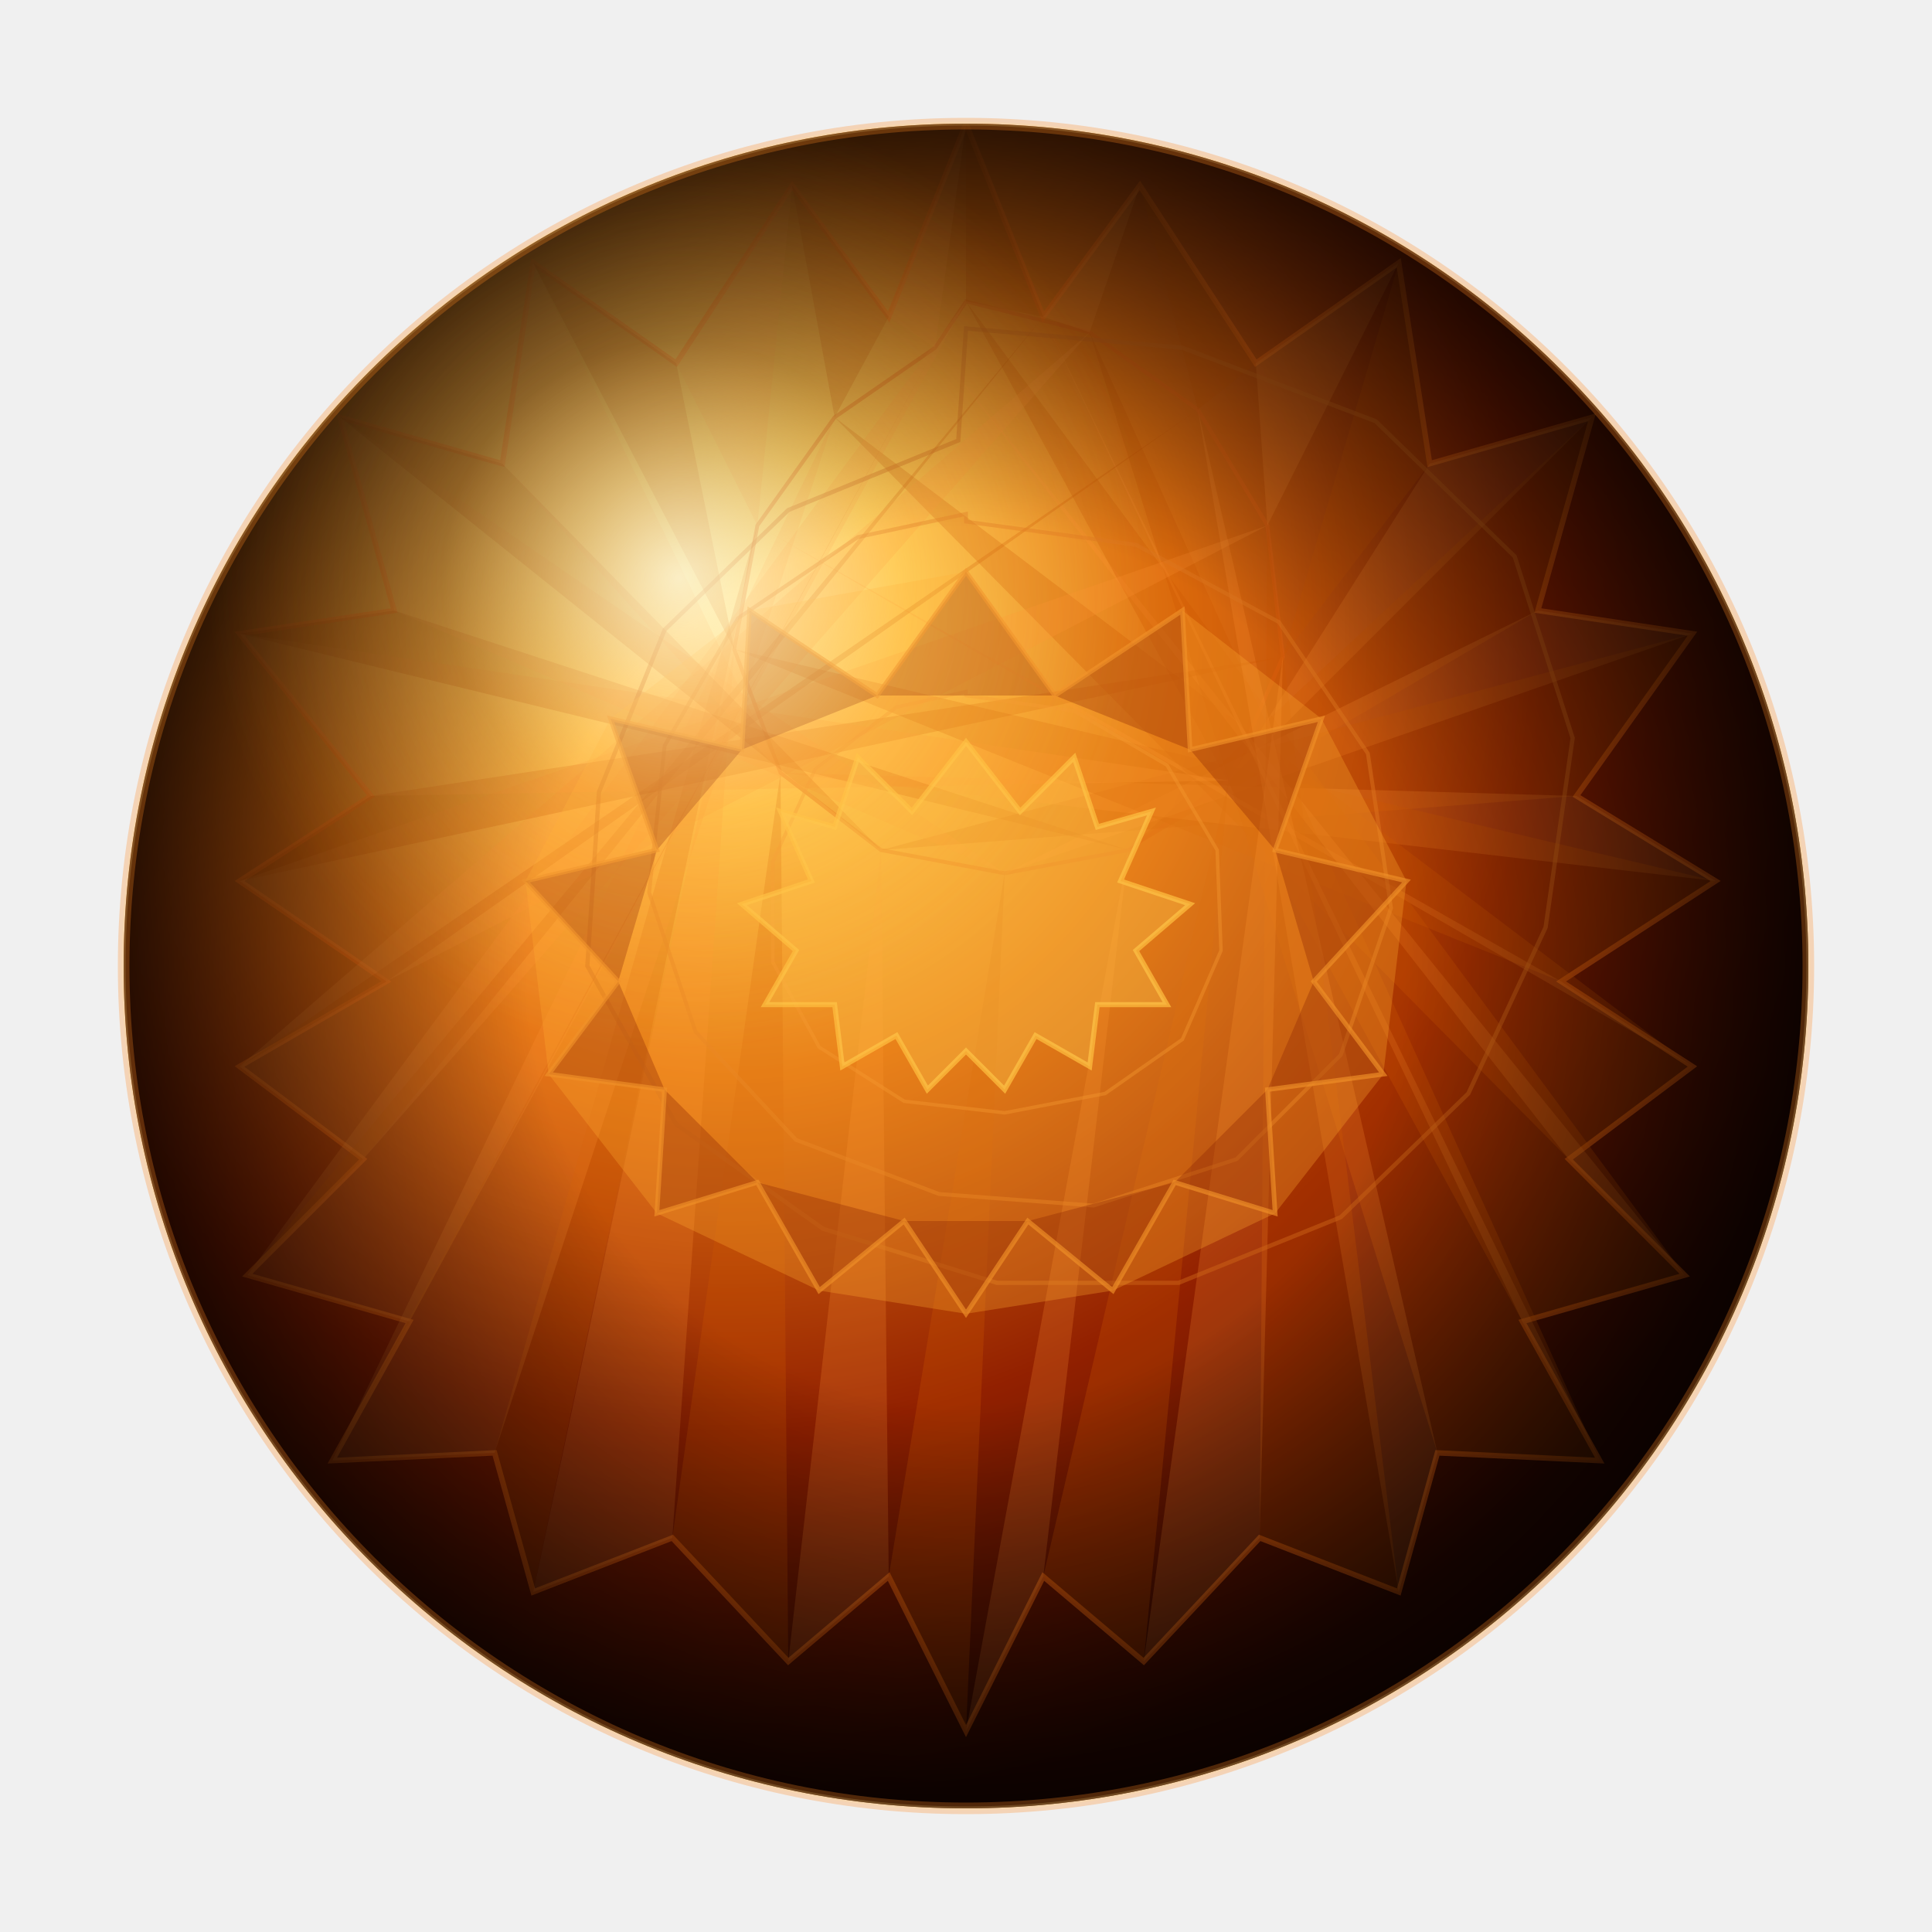
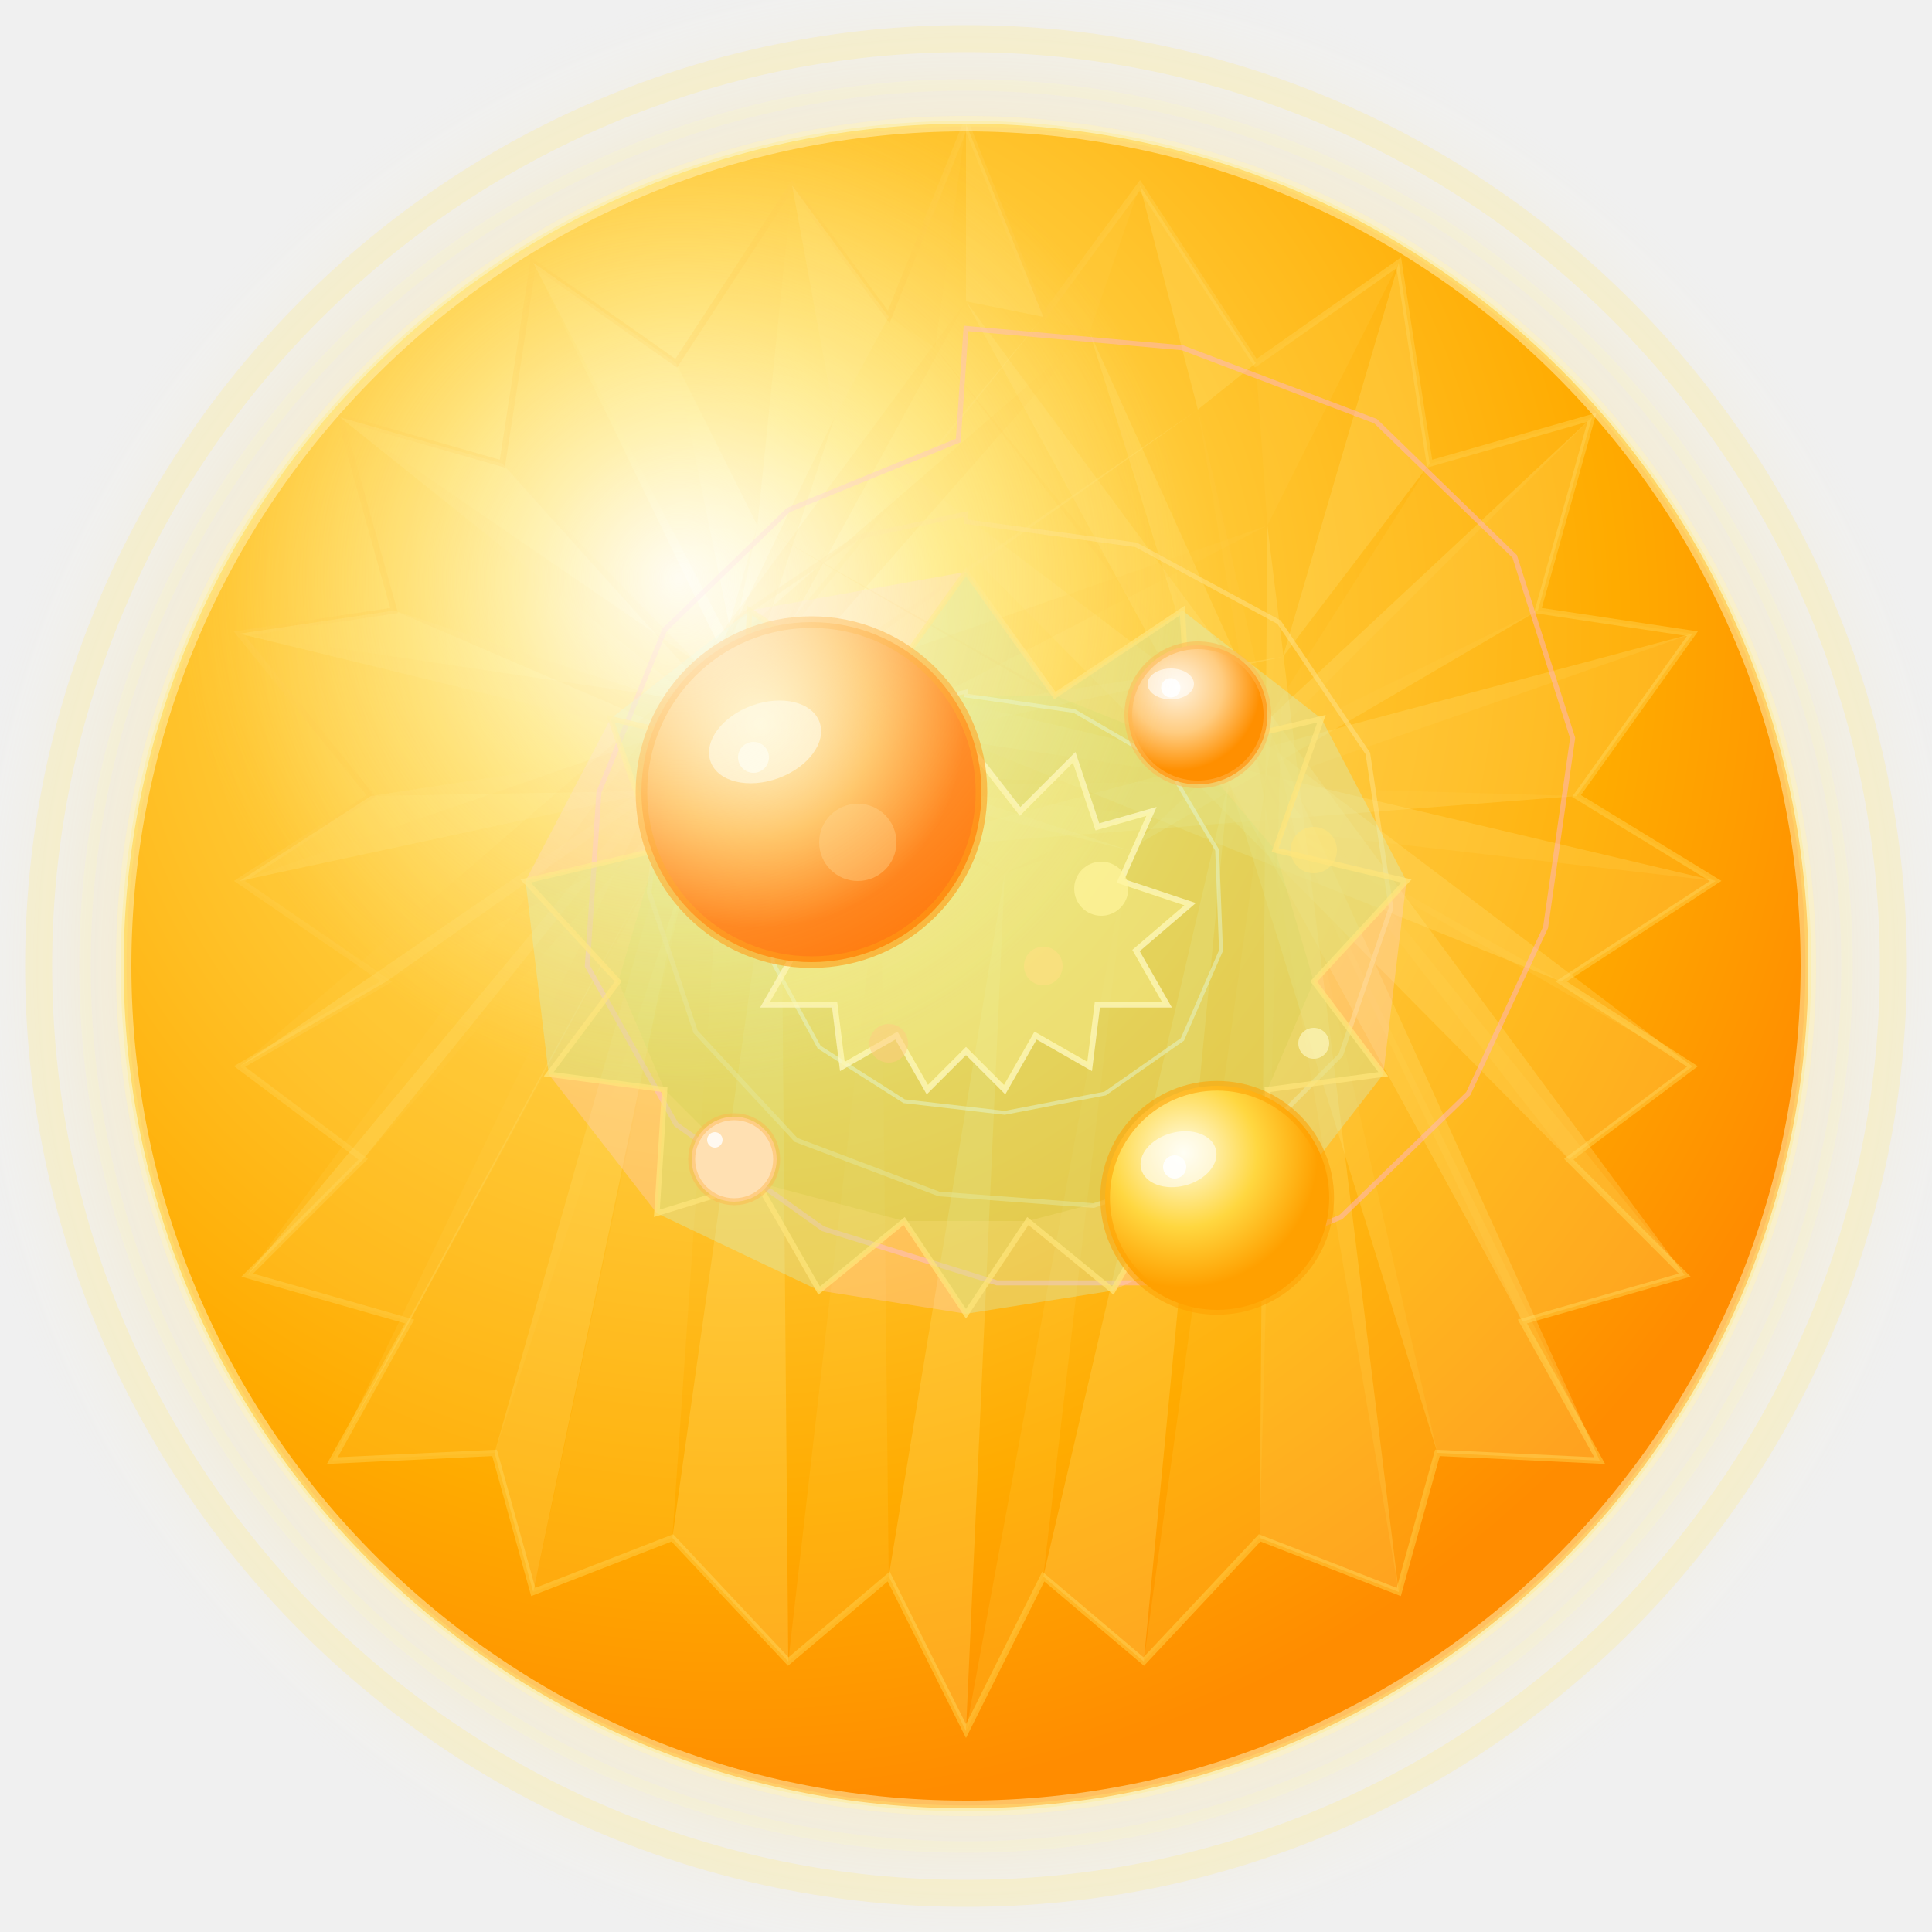
- <svg xmlns="http://www.w3.org/2000/svg" width="500" height="500" viewBox="0 0 500 500">
+ <svg xmlns="http://www.w3.org/2000/svg" width="100%" viewBox="0 0 500 500" role="img" overflow="hidden">
  <defs>
-     <radialGradient id="volGrad" cx="36%" cy="30%" r="70%">
-       <stop offset="0%" stop-color="#fff4b0" />
-       <stop offset="15%" stop-color="#ffca50" />
-       <stop offset="38%" stop-color="#e07010" />
-       <stop offset="68%" stop-color="#922000" />
-       <stop offset="100%" stop-color="#320800" />
+     <radialGradient id="planetBody" cx="36%" cy="30%" r="70%">
+       <stop offset="0%" stop-color="#fffbe0" />
+       <stop offset="18%" stop-color="#ffe97a" />
+       <stop offset="42%" stop-color="#ffc733" />
+       <stop offset="75%" stop-color="#ffab00" />
+       <stop offset="100%" stop-color="#ff8c00" />
    </radialGradient>
-     <radialGradient id="limb" cx="50%" cy="50%" r="50%">
-       <stop offset="52%" stop-color="#000" stop-opacity="0" />
-       <stop offset="100%" stop-color="#000" stop-opacity="0.78" />
+     <radialGradient id="spec" cx="33%" cy="27%" r="30%">
+       <stop offset="0%" stop-color="#ffffff" stop-opacity="0.85" />
+       <stop offset="55%" stop-color="#fff5c0" stop-opacity="0.3" />
+       <stop offset="100%" stop-color="#ffe083" stop-opacity="0" />
    </radialGradient>
-     <radialGradient id="spec" cx="33%" cy="27%" r="28%">
-       <stop offset="0%" stop-color="#fff8d8" stop-opacity="0.82" />
-       <stop offset="50%" stop-color="#ffd070" stop-opacity="0.2" />
-       <stop offset="100%" stop-color="#ffaa30" stop-opacity="0" />
+     <radialGradient id="haloGrad" cx="50%" cy="50%" r="50%">
+       <stop offset="58%" stop-color="#ffe97a" stop-opacity="0" />
+       <stop offset="76%" stop-color="#ffd54f" stop-opacity="0.28" />
+       <stop offset="88%" stop-color="#ffe082" stop-opacity="0.14" />
+       <stop offset="100%" stop-color="#fff8dc" stop-opacity="0" />
+     </radialGradient>
+     <radialGradient id="bubbleA" cx="35%" cy="30%" r="60%">
+       <stop offset="0%" stop-color="#fff0c0" />
+       <stop offset="55%" stop-color="#ffb347" />
+       <stop offset="100%" stop-color="#ff6f00" />
+     </radialGradient>
+     <radialGradient id="bubbleB" cx="35%" cy="30%" r="60%">
+       <stop offset="0%" stop-color="#fffde7" />
+       <stop offset="55%" stop-color="#ffd740" />
+       <stop offset="100%" stop-color="#ffa000" />
+     </radialGradient>
+     <radialGradient id="bubbleC" cx="35%" cy="30%" r="60%">
+       <stop offset="0%" stop-color="#fff3e0" />
+       <stop offset="55%" stop-color="#ffcc80" />
+       <stop offset="100%" stop-color="#ff8f00" />
    </radialGradient>
    <clipPath id="sph">
      <circle cx="250" cy="250" r="218" />
    </clipPath>
+     <clipPath id="auraClip">
+       <circle cx="250" cy="250" r="248" />
+     </clipPath>
+     <filter id="fGlow" x="-80%" y="-80%" width="260%" height="260%">
+       <feGaussianBlur stdDeviation="2.5" result="b" />
+       <feMerge>
+         <feMergeNode in="b" />
+         <feMergeNode in="SourceGraphic" />
+       </feMerge>
+     </filter>
+     <filter id="fSoft" x="-100%" y="-100%" width="300%" height="300%">
+       <feGaussianBlur stdDeviation="5" result="b" />
+       <feMerge>
+         <feMergeNode in="b" />
+         <feMergeNode in="SourceGraphic" />
+       </feMerge>
+     </filter>
    <style>
-     .la { animation: rot  90s linear infinite;         transform-origin: 250px 250px; }
-     .lb { animation: rot  60s linear infinite reverse; transform-origin: 250px 250px; }
-     .lc { animation: rot  75s linear infinite;         transform-origin: 250px 250px; }
-     .ld { animation: rot 120s linear infinite reverse; transform-origin: 250px 250px; }
-     @keyframes rot {
-       from { transform: rotate(0deg); }
-       to   { transform: rotate(360deg); }
-     }
-   </style>
+       .planet-group { transform-origin: 250px 250px; }
+       .la { animation: rot    90s  linear infinite; transform-origin: 250px 250px; }
+       .lb { animation: rotRev 60s  linear infinite; transform-origin: 250px 250px; }
+       .lc { animation: rot    75s  linear infinite; transform-origin: 250px 250px; }
+       .ld { animation: rotRev 120s linear infinite; transform-origin: 250px 250px; }
+       @keyframes rot    { from{transform:rotate(0deg)}   to{transform:rotate(360deg)}  }
+       @keyframes rotRev { from{transform:rotate(0deg)}   to{transform:rotate(-360deg)} }
+       @keyframes haloBreath { 0%,100%{opacity:0.8} 50%{opacity:1} }
+       .halo { animation: haloBreath 3.5s ease-in-out infinite; }
+       @keyframes pulseA    { 0%,100%{r:44px} 50%{r:52px} }
+       @keyframes pulseB    { 0%,100%{r:29px} 50%{r:35px} }
+       @keyframes pulseC    { 0%,100%{r:18px} 50%{r:23px} }
+       @keyframes pulseTiny { 0%,100%{r:11px} 50%{r:14px} }
+       .bA { animation: pulseA    3.0s ease-in-out infinite; }
+       .bB { animation: pulseB    2.5s ease-in-out infinite 0.5s; }
+       .bC { animation: pulseC    2.0s ease-in-out infinite 1.0s; }
+       .bT { animation: pulseTiny 1.8s ease-in-out infinite 0.3s; }
+     </style>
  </defs>
-   <circle cx="250" cy="250" r="218" fill="url(#volGrad)" />
-   <g clip-path="url(#sph)">
-     <g class="la">
-       <polygon fill="none" stroke="#ff7010" stroke-width="1.4" opacity="0.55" points="       250,32  270,82  295,48  325,94       362,68  370,120 412,108 398,158       438,164 408,206 444,228 404,254       438,276 406,300 436,330 394,342       414,378 372,376 362,412 326,398       296,430 270,408 250,448 230,408       204,430 174,398 138,412 128,376        86,378 106,342  64,330  94,300        62,276 100,254  62,228  96,206        62,164 102,158  88,108 130,120       138,68  175,94  205,48  230,82" />
-       <polygon fill="none" stroke="#e06010" stroke-width="1" opacity="0.45" points="       250,78  282,86  310,106 328,136       332,170 318,202 292,220 260,226       228,220 202,200 190,168 196,136       216,108 242,90" />
-       <polygon fill="#cc5500" opacity="0.28" points="250,32  270,82  250,78" />
-       <polygon fill="#ff9030" opacity="0.22" points="270,82  295,48  282,86" />
-       <polygon fill="#cc5500" opacity="0.28" points="295,48  325,94  310,106" />
-       <polygon fill="#ff9030" opacity="0.22" points="325,94  362,68  328,136" />
-       <polygon fill="#cc5500" opacity="0.28" points="362,68  370,120 332,170" />
-       <polygon fill="#ff9030" opacity="0.22" points="370,120 412,108 318,202" />
-       <polygon fill="#cc5500" opacity="0.28" points="412,108 398,158 292,220" />
-       <polygon fill="#ff9030" opacity="0.22" points="398,158 438,164 260,226" />
-       <polygon fill="#cc5500" opacity="0.28" points="438,164 408,206 228,220" />
-       <polygon fill="#ff9030" opacity="0.22" points="408,206 444,228 202,200" />
-       <polygon fill="#cc5500" opacity="0.28" points="444,228 404,254 190,168" />
-       <polygon fill="#ff9030" opacity="0.22" points="404,254 438,276 196,136" />
-       <polygon fill="#cc5500" opacity="0.28" points="438,276 406,300 216,108" />
-       <polygon fill="#ff9030" opacity="0.22" points="406,300 436,330 242,90" />
-       <polygon fill="#cc5500" opacity="0.28" points="436,330 394,342 250,78" />
-       <polygon fill="#ff9030" opacity="0.22" points="394,342 414,378 270,82" />
-       <polygon fill="#cc5500" opacity="0.28" points="414,378 372,376 282,86" />
-       <polygon fill="#ff9030" opacity="0.22" points="372,376 362,412 310,106" />
-       <polygon fill="#cc5500" opacity="0.28" points="362,412 326,398 328,136" />
-       <polygon fill="#ff9030" opacity="0.22" points="326,398 296,430 332,170" />
-       <polygon fill="#cc5500" opacity="0.28" points="296,430 270,408 318,202" />
-       <polygon fill="#ff9030" opacity="0.22" points="270,408 250,448 292,220" />
-       <polygon fill="#cc5500" opacity="0.28" points="250,448 230,408 260,226" />
-       <polygon fill="#ff9030" opacity="0.22" points="230,408 204,430 228,220" />
-       <polygon fill="#cc5500" opacity="0.28" points="204,430 174,398 202,200" />
-       <polygon fill="#ff9030" opacity="0.22" points="174,398 138,412 190,168" />
-       <polygon fill="#cc5500" opacity="0.28" points="138,412 128,376 196,136" />
-       <polygon fill="#ff9030" opacity="0.22" points="128,376  86,378 216,108" />
-       <polygon fill="#cc5500" opacity="0.28" points=" 86,378 106,342 242,90" />
-       <polygon fill="#ff9030" opacity="0.22" points="106,342  64,330 250,78" />
-       <polygon fill="#cc5500" opacity="0.28" points=" 64,330  94,300 270,82" />
-       <polygon fill="#ff9030" opacity="0.22" points=" 94,300  62,276 282,86" />
-       <polygon fill="#cc5500" opacity="0.28" points=" 62,276 100,254 310,106" />
-       <polygon fill="#ff9030" opacity="0.22" points="100,254  62,228 328,136" />
-       <polygon fill="#cc5500" opacity="0.28" points=" 62,228  96,206 332,170" />
-       <polygon fill="#ff9030" opacity="0.22" points=" 96,206  62,164 318,202" />
-       <polygon fill="#cc5500" opacity="0.28" points=" 62,164 102,158 292,220" />
-       <polygon fill="#ff9030" opacity="0.22" points="102,158  88,108 260,226" />
-       <polygon fill="#cc5500" opacity="0.28" points=" 88,108 130,120 228,220" />
-       <polygon fill="#ff9030" opacity="0.22" points="130,120 138,68  202,200" />
-       <polygon fill="#cc5500" opacity="0.28" points="138,68  175,94  190,168" />
-       <polygon fill="#ff9030" opacity="0.22" points="175,94  205,48  196,136" />
-       <polygon fill="#cc5500" opacity="0.28" points="205,48  230,82  216,108" />
-       <polygon fill="#ff9030" opacity="0.22" points="230,82  250,32  242,90" />
+   <g id="aura-back" clip-path="url(#auraClip)" />
+   <g class="planet-group">
+     <circle class="halo" cx="250" cy="250" r="265" fill="url(#haloGrad)" />
+     <circle class="halo" cx="250" cy="250" r="240" fill="none" stroke="#ffe97a" stroke-width="7" stroke-opacity="0.22" />
+     <circle class="halo" cx="250" cy="250" r="228" fill="none" stroke="#fff5b0" stroke-width="3" stroke-opacity="0.16" />
+     <circle cx="250" cy="250" r="218" fill="url(#planetBody)" />
+     <g clip-path="url(#sph)">
+       <g class="la">
+         <polygon fill="none" stroke="#ffcc44" stroke-width="1.6" opacity="0.55" points="250,32 270,82 295,48 325,94 362,68 370,120 412,108 398,158 438,164 408,206 444,228 404,254 438,276 406,300 436,330 394,342 414,378 372,376 362,412 326,398 296,430 270,408 250,448 230,408 204,430 174,398 138,412 128,376 86,378 106,342 64,330 94,300 62,276 100,254 62,228 96,206 62,164 102,158 88,108 130,120 138,68 175,94 205,48 230,82" />
+         <polygon fill="#ffe57a" opacity="0.25" points="250,32  270,82  250,78" />
+         <polygon fill="#ffcc44" opacity="0.20" points="270,82  295,48  282,86" />
+         <polygon fill="#ffe57a" opacity="0.25" points="295,48  325,94  310,106" />
+         <polygon fill="#ffcc44" opacity="0.20" points="325,94  362,68  328,136" />
+         <polygon fill="#ffe57a" opacity="0.25" points="362,68  370,120 332,170" />
+         <polygon fill="#ffcc44" opacity="0.20" points="370,120 412,108 318,202" />
+         <polygon fill="#ffe57a" opacity="0.25" points="412,108 398,158 292,220" />
+         <polygon fill="#ffcc44" opacity="0.20" points="398,158 438,164 260,226" />
+         <polygon fill="#ffe57a" opacity="0.25" points="438,164 408,206 228,220" />
+         <polygon fill="#ffcc44" opacity="0.20" points="408,206 444,228 202,200" />
+         <polygon fill="#ffe57a" opacity="0.25" points="444,228 404,254 190,168" />
+         <polygon fill="#ffcc44" opacity="0.20" points="404,254 438,276 196,136" />
+         <polygon fill="#ffe57a" opacity="0.25" points="438,276 406,300 216,108" />
+         <polygon fill="#ffcc44" opacity="0.20" points="406,300 436,330 242,90" />
+         <polygon fill="#ffe57a" opacity="0.25" points="436,330 394,342 250,78" />
+         <polygon fill="#ffcc44" opacity="0.20" points="394,342 414,378 270,82" />
+         <polygon fill="#ffe57a" opacity="0.25" points="414,378 372,376 282,86" />
+         <polygon fill="#ffcc44" opacity="0.20" points="372,376 362,412 310,106" />
+         <polygon fill="#ffe57a" opacity="0.25" points="362,412 326,398 328,136" />
+         <polygon fill="#ffcc44" opacity="0.20" points="326,398 296,430 332,170" />
+         <polygon fill="#ffe57a" opacity="0.25" points="296,430 270,408 318,202" />
+         <polygon fill="#ffcc44" opacity="0.20" points="270,408 250,448 292,220" />
+         <polygon fill="#ffe57a" opacity="0.25" points="250,448 230,408 260,226" />
+         <polygon fill="#ffcc44" opacity="0.20" points="230,408 204,430 228,220" />
+         <polygon fill="#ffe57a" opacity="0.25" points="204,430 174,398 202,200" />
+         <polygon fill="#ffcc44" opacity="0.20" points="174,398 138,412 190,168" />
+         <polygon fill="#ffe57a" opacity="0.25" points="138,412 128,376 196,136" />
+         <polygon fill="#ffcc44" opacity="0.20" points="128,376  86,378 216,108" />
+         <polygon fill="#ffe57a" opacity="0.25" points=" 86,378 106,342 242,90" />
+         <polygon fill="#ffcc44" opacity="0.20" points="106,342  64,330 250,78" />
+         <polygon fill="#ffe57a" opacity="0.25" points=" 64,330  94,300 270,82" />
+         <polygon fill="#ffcc44" opacity="0.20" points=" 94,300  62,276 282,86" />
+         <polygon fill="#ffe57a" opacity="0.25" points=" 62,276 100,254 310,106" />
+         <polygon fill="#ffcc44" opacity="0.20" points="100,254  62,228 328,136" />
+         <polygon fill="#ffe57a" opacity="0.25" points=" 62,228  96,206 332,170" />
+         <polygon fill="#ffcc44" opacity="0.20" points=" 96,206  62,164 318,202" />
+         <polygon fill="#ffe57a" opacity="0.25" points=" 62,164 102,158 292,220" />
+         <polygon fill="#ffcc44" opacity="0.20" points="102,158  88,108 260,226" />
+         <polygon fill="#ffe57a" opacity="0.25" points=" 88,108 130,120 228,220" />
+         <polygon fill="#ffcc44" opacity="0.20" points="130,120 138,68  202,200" />
+         <polygon fill="#ffe57a" opacity="0.25" points="138,68  175,94  190,168" />
+         <polygon fill="#ffcc44" opacity="0.20" points="175,94  205,48  196,136" />
+         <polygon fill="#ffe57a" opacity="0.25" points="205,48  230,82  216,108" />
+         <polygon fill="#ffcc44" opacity="0.20" points="230,82  250,32  242,90" />
+       </g>
+       <g class="lb">
+         <polygon fill="none" stroke="#ffb3c6" stroke-width="1.3" opacity="0.5" points="250,85 306,90 356,109 392,144 407,191 400,240 380,283 347,315 305,332 258,332 213,318 175,291 152,250 155,205 172,163 204,132 248,114" />
+       </g>
+       <g class="lc">
+         <polygon fill="none" stroke="#ffe082" stroke-width="1.2" opacity="0.55" points="250,135 294,141 331,161 354,195 360,235 347,273 320,300 283,312 243,309 206,295 180,267 168,231 172,193 191,160 222,139 250,133" />
+         <polygon fill="none" stroke="#fffde7" stroke-width="1" opacity="0.45" points="250,180 278,184 302,198 315,220 316,246 306,269 286,283 260,288 234,285 212,271 200,249 200,223 211,199 232,183 250,179" />
+         <polygon fill="#a5f3c4" opacity="0.30" points="250,148 273,180 306,158 308,194 342,186 330,220 364,228 340,254 358,278 328,282 330,314 304,306 288,334 266,316 250,340 234,316 212,334 196,306 170,314 172,282 142,278 160,254 136,228 170,220 158,186 192,194 194,158 227,180" />
+         <polygon fill="#ffe082" opacity="0.25" points="273,180 306,158 308,194" />
+         <polygon fill="#c8f7e0" opacity="0.30" points="306,158 308,194 342,186" />
+         <polygon fill="#ffe082" opacity="0.25" points="308,194 342,186 330,220" />
+         <polygon fill="#c8f7e0" opacity="0.30" points="342,186 330,220 364,228" />
+         <polygon fill="#ffe082" opacity="0.25" points="330,220 364,228 340,254" />
+         <polygon fill="#ffd0e8" opacity="0.28" points="364,228 340,254 358,278" />
+         <polygon fill="#ffe082" opacity="0.25" points="340,254 358,278 328,282" />
+         <polygon fill="#c8f7e0" opacity="0.30" points="358,278 328,282 330,314" />
+         <polygon fill="#ffe082" opacity="0.25" points="328,282 330,314 304,306" />
+         <polygon fill="#ffd0e8" opacity="0.28" points="330,314 304,306 288,334" />
+         <polygon fill="#ffe082" opacity="0.25" points="304,306 288,334 266,316" />
+         <polygon fill="#c8f7e0" opacity="0.30" points="288,334 266,316 250,340" />
+         <polygon fill="#ffe082" opacity="0.25" points="266,316 250,340 234,316" />
+         <polygon fill="#ffd0e8" opacity="0.28" points="250,340 234,316 212,334" />
+         <polygon fill="#ffe082" opacity="0.25" points="234,316 212,334 196,306" />
+         <polygon fill="#c8f7e0" opacity="0.30" points="212,334 196,306 170,314" />
+         <polygon fill="#ffe082" opacity="0.25" points="196,306 170,314 172,282" />
+         <polygon fill="#ffd0e8" opacity="0.28" points="170,314 172,282 142,278" />
+         <polygon fill="#ffe082" opacity="0.25" points="172,282 142,278 160,254" />
+         <polygon fill="#c8f7e0" opacity="0.30" points="142,278 160,254 136,228" />
+         <polygon fill="#ffe082" opacity="0.25" points="160,254 136,228 170,220" />
+         <polygon fill="#ffd0e8" opacity="0.28" points="136,228 170,220 158,186" />
+         <polygon fill="#ffe082" opacity="0.25" points="170,220 158,186 192,194" />
+         <polygon fill="#c8f7e0" opacity="0.30" points="158,186 192,194 194,158" />
+         <polygon fill="#ffe082" opacity="0.25" points="192,194 194,158 227,180" />
+         <polygon fill="#ffd0e8" opacity="0.28" points="194,158 227,180 250,148" />
+         <polygon fill="#ffe082" opacity="0.25" points="227,180 250,148 273,180" />
+         <polygon fill="none" stroke="#ffe57a" stroke-width="1.4" opacity="0.7" points="250,148 273,180 306,158 308,194 342,186 330,220 364,228 340,254 358,278 328,282 330,314 304,306 288,334 266,316 250,340 234,316 212,334 196,306 170,314 172,282 142,278 160,254 136,228 170,220 158,186 192,194 194,158 227,180" />
+       </g>
+       <g class="ld">
+         <polygon fill="none" stroke="#fff9c4" stroke-width="1.5" opacity="0.75" points="250,192 264,210 278,196 284,214 298,210 290,228 308,234 294,246 302,260 284,260 282,276 268,268 260,282 250,272 240,282 232,268 218,276 216,260 198,260 206,246 192,234 210,228 202,210 216,214 222,196 236,210" />
+         <polygon fill="#fff59d" opacity="0.35" points="250,192 264,210 278,196 284,214 298,210 290,228 308,234 294,246 302,260 284,260 282,276 268,268 260,282 250,272 240,282 232,268 218,276 216,260 198,260 206,246 192,234 210,228 202,210 216,214 222,196 236,210" />
+       </g>
+       <circle class="bA" cx="210" cy="205" r="44" fill="url(#bubbleA)" stroke="#ff8f00" stroke-width="3" stroke-opacity="0.6" />
+       <ellipse cx="198" cy="192" rx="15" ry="10" fill="#ffffff" fill-opacity="0.6" transform="rotate(-20,198,192)" />
+       <circle cx="222" cy="218" r="10" fill="#ffcc80" fill-opacity="0.4" />
+       <circle cx="195" cy="196" r="4" fill="#ffffff" fill-opacity="0.9" />
+       <circle class="bB" cx="315" cy="310" r="29" fill="url(#bubbleB)" stroke="#ffa000" stroke-width="2.5" stroke-opacity="0.55" />
+       <ellipse cx="305" cy="300" rx="10" ry="7" fill="#ffffff" fill-opacity="0.55" transform="rotate(-15,305,300)" />
+       <circle cx="304" cy="302" r="3" fill="#ffffff" fill-opacity="0.85" />
+       <circle class="bC" cx="310" cy="185" r="18" fill="url(#bubbleC)" stroke="#ffb74d" stroke-width="2" stroke-opacity="0.5" />
+       <ellipse cx="303" cy="177" rx="6" ry="4" fill="#ffffff" fill-opacity="0.6" />
+       <circle cx="303" cy="178" r="2.5" fill="#ffffff" fill-opacity="0.9" />
+       <circle class="bT" cx="190" cy="300" r="11" fill="#ffe0b2" stroke="#ffb74d" stroke-width="1.8" stroke-opacity="0.45" />
+       <circle cx="185" cy="295" r="2" fill="#ffffff" fill-opacity="0.8" />
+       <circle cx="285" cy="230" r="7" fill="#fff59d" fill-opacity="0.7" />
+       <circle cx="270" cy="250" r="5" fill="#ffe082" fill-opacity="0.6" />
+       <circle cx="340" cy="220" r="6" fill="#ffe57a" fill-opacity="0.55" />
+       <circle cx="230" cy="270" r="5" fill="#ffcc80" fill-opacity="0.5" />
+       <circle cx="340" cy="270" r="4" fill="#fff9c4" fill-opacity="0.65" />
    </g>
-     <g class="lb">
-       <polygon fill="none" stroke="#d06818" stroke-width="1.1" opacity="0.45" points="       250,85  306,90  356,109 392,144       407,191 400,240 380,283 347,315       305,332 258,332 213,318 175,291       152,250 155,205 172,163 204,132 248,114" />
-     </g>
-     <g class="lc">
-       <polygon fill="none" stroke="#e07820" stroke-width="1" opacity="0.45" points="       250,135 294,141 331,161 354,195       360,235 347,273 320,300 283,312       243,309 206,295 180,267 168,231       172,193 191,160 222,139 250,133" />
-       <polygon fill="none" stroke="#f09030" stroke-width="0.9" opacity="0.4" points="       250,180 278,184 302,198 315,220       316,246 306,269 286,283 260,288       234,285 212,271 200,249 200,223       211,199 232,183 250,179" />
-       <polygon fill="#ffaa30" opacity="0.3" points="250,148 273,180 306,158 308,194 342,186 330,220 364,228 340,254 358,278 328,282 330,314 304,306 288,334 266,316 250,340 234,316 212,334 196,306 170,314 172,282 142,278 160,254 136,228 170,220 158,186 192,194 194,158 227,180" />
-       <polygon fill="#882000" opacity="0.32" points="273,180 306,158 308,194" />
-       <polygon fill="#ffaa30" opacity="0.3" points="306,158 308,194 342,186" />
-       <polygon fill="#882000" opacity="0.32" points="308,194 342,186 330,220" />
-       <polygon fill="#ffaa30" opacity="0.3" points="342,186 330,220 364,228" />
-       <polygon fill="#882000" opacity="0.32" points="330,220 364,228 340,254" />
-       <polygon fill="#ffaa30" opacity="0.3" points="364,228 340,254 358,278" />
-       <polygon fill="#882000" opacity="0.32" points="340,254 358,278 328,282" />
-       <polygon fill="#ffaa30" opacity="0.3" points="358,278 328,282 330,314" />
-       <polygon fill="#882000" opacity="0.32" points="328,282 330,314 304,306" />
-       <polygon fill="#ffaa30" opacity="0.3" points="330,314 304,306 288,334" />
-       <polygon fill="#882000" opacity="0.32" points="304,306 288,334 266,316" />
-       <polygon fill="#ffaa30" opacity="0.3" points="288,334 266,316 250,340" />
-       <polygon fill="#882000" opacity="0.32" points="266,316 250,340 234,316" />
-       <polygon fill="#ffaa30" opacity="0.3" points="250,340 234,316 212,334" />
-       <polygon fill="#882000" opacity="0.32" points="234,316 212,334 196,306" />
-       <polygon fill="#ffaa30" opacity="0.3" points="212,334 196,306 170,314" />
-       <polygon fill="#882000" opacity="0.32" points="196,306 170,314 172,282" />
-       <polygon fill="#ffaa30" opacity="0.3" points="170,314 172,282 142,278" />
-       <polygon fill="#882000" opacity="0.32" points="172,282 142,278 160,254" />
-       <polygon fill="#ffaa30" opacity="0.3" points="142,278 160,254 136,228" />
-       <polygon fill="#882000" opacity="0.32" points="160,254 136,228 170,220" />
-       <polygon fill="#ffaa30" opacity="0.3" points="136,228 170,220 158,186" />
-       <polygon fill="#882000" opacity="0.32" points="170,220 158,186 192,194" />
-       <polygon fill="#ffaa30" opacity="0.3" points="158,186 192,194 194,158" />
-       <polygon fill="#882000" opacity="0.32" points="192,194 194,158 227,180" />
-       <polygon fill="#ffaa30" opacity="0.3" points="194,158 227,180 250,148" />
-       <polygon fill="#882000" opacity="0.32" points="227,180 250,148 273,180" />
-       <polygon fill="none" stroke="#f09028" stroke-width="1.2" opacity="0.65" points="       250,148 273,180 306,158 308,194 342,186 330,220 364,228 340,254 358,278 328,282 330,314 304,306 288,334 266,316 250,340 234,316 212,334 196,306 170,314 172,282 142,278 160,254 136,228 170,220 158,186 192,194 194,158 227,180" />
-     </g>
-     <g class="ld">
-       <polygon fill="none" stroke="#ffc040" stroke-width="1.3" opacity="0.7" points="       250,192 264,210 278,196 284,214       298,210 290,228 308,234 294,246       302,260 284,260 282,276 268,268       260,282 250,272 240,282 232,268       218,276 216,260 198,260 206,246       192,234 210,228 202,210 216,214       222,196 236,210" />
-       <polygon fill="#ffcc50" opacity="0.35" points="       250,192 264,210 278,196 284,214 298,210 290,228 308,234       294,246 302,260 284,260 282,276 268,268 260,282 250,272       240,282 232,268 218,276 216,260 198,260 206,246 192,234       210,228 202,210 216,214 222,196 236,210" />
-     </g>
+     <circle cx="250" cy="250" r="218" fill="url(#spec)" />
+     <circle cx="250" cy="250" r="218" fill="none" stroke="#fff5c0" stroke-width="4" stroke-opacity="0.5" />
+     <circle cx="250" cy="250" r="218" fill="none" stroke="#ffe97a" stroke-width="1.5" stroke-opacity="0.3" />
  </g>
-   <circle cx="250" cy="250" r="218" fill="url(#limb)" />
-   <circle cx="250" cy="250" r="218" fill="url(#spec)" />
-   <circle cx="250" cy="250" r="218" fill="none" stroke="#ff8822" stroke-width="3" opacity="0.28" />
-   <circle cx="250" cy="250" r="218" fill="none" stroke="#ffdd88" stroke-width="1" opacity="0.18" />
+   <g id="aura-front" clip-path="url(#auraClip)" />
</svg>
